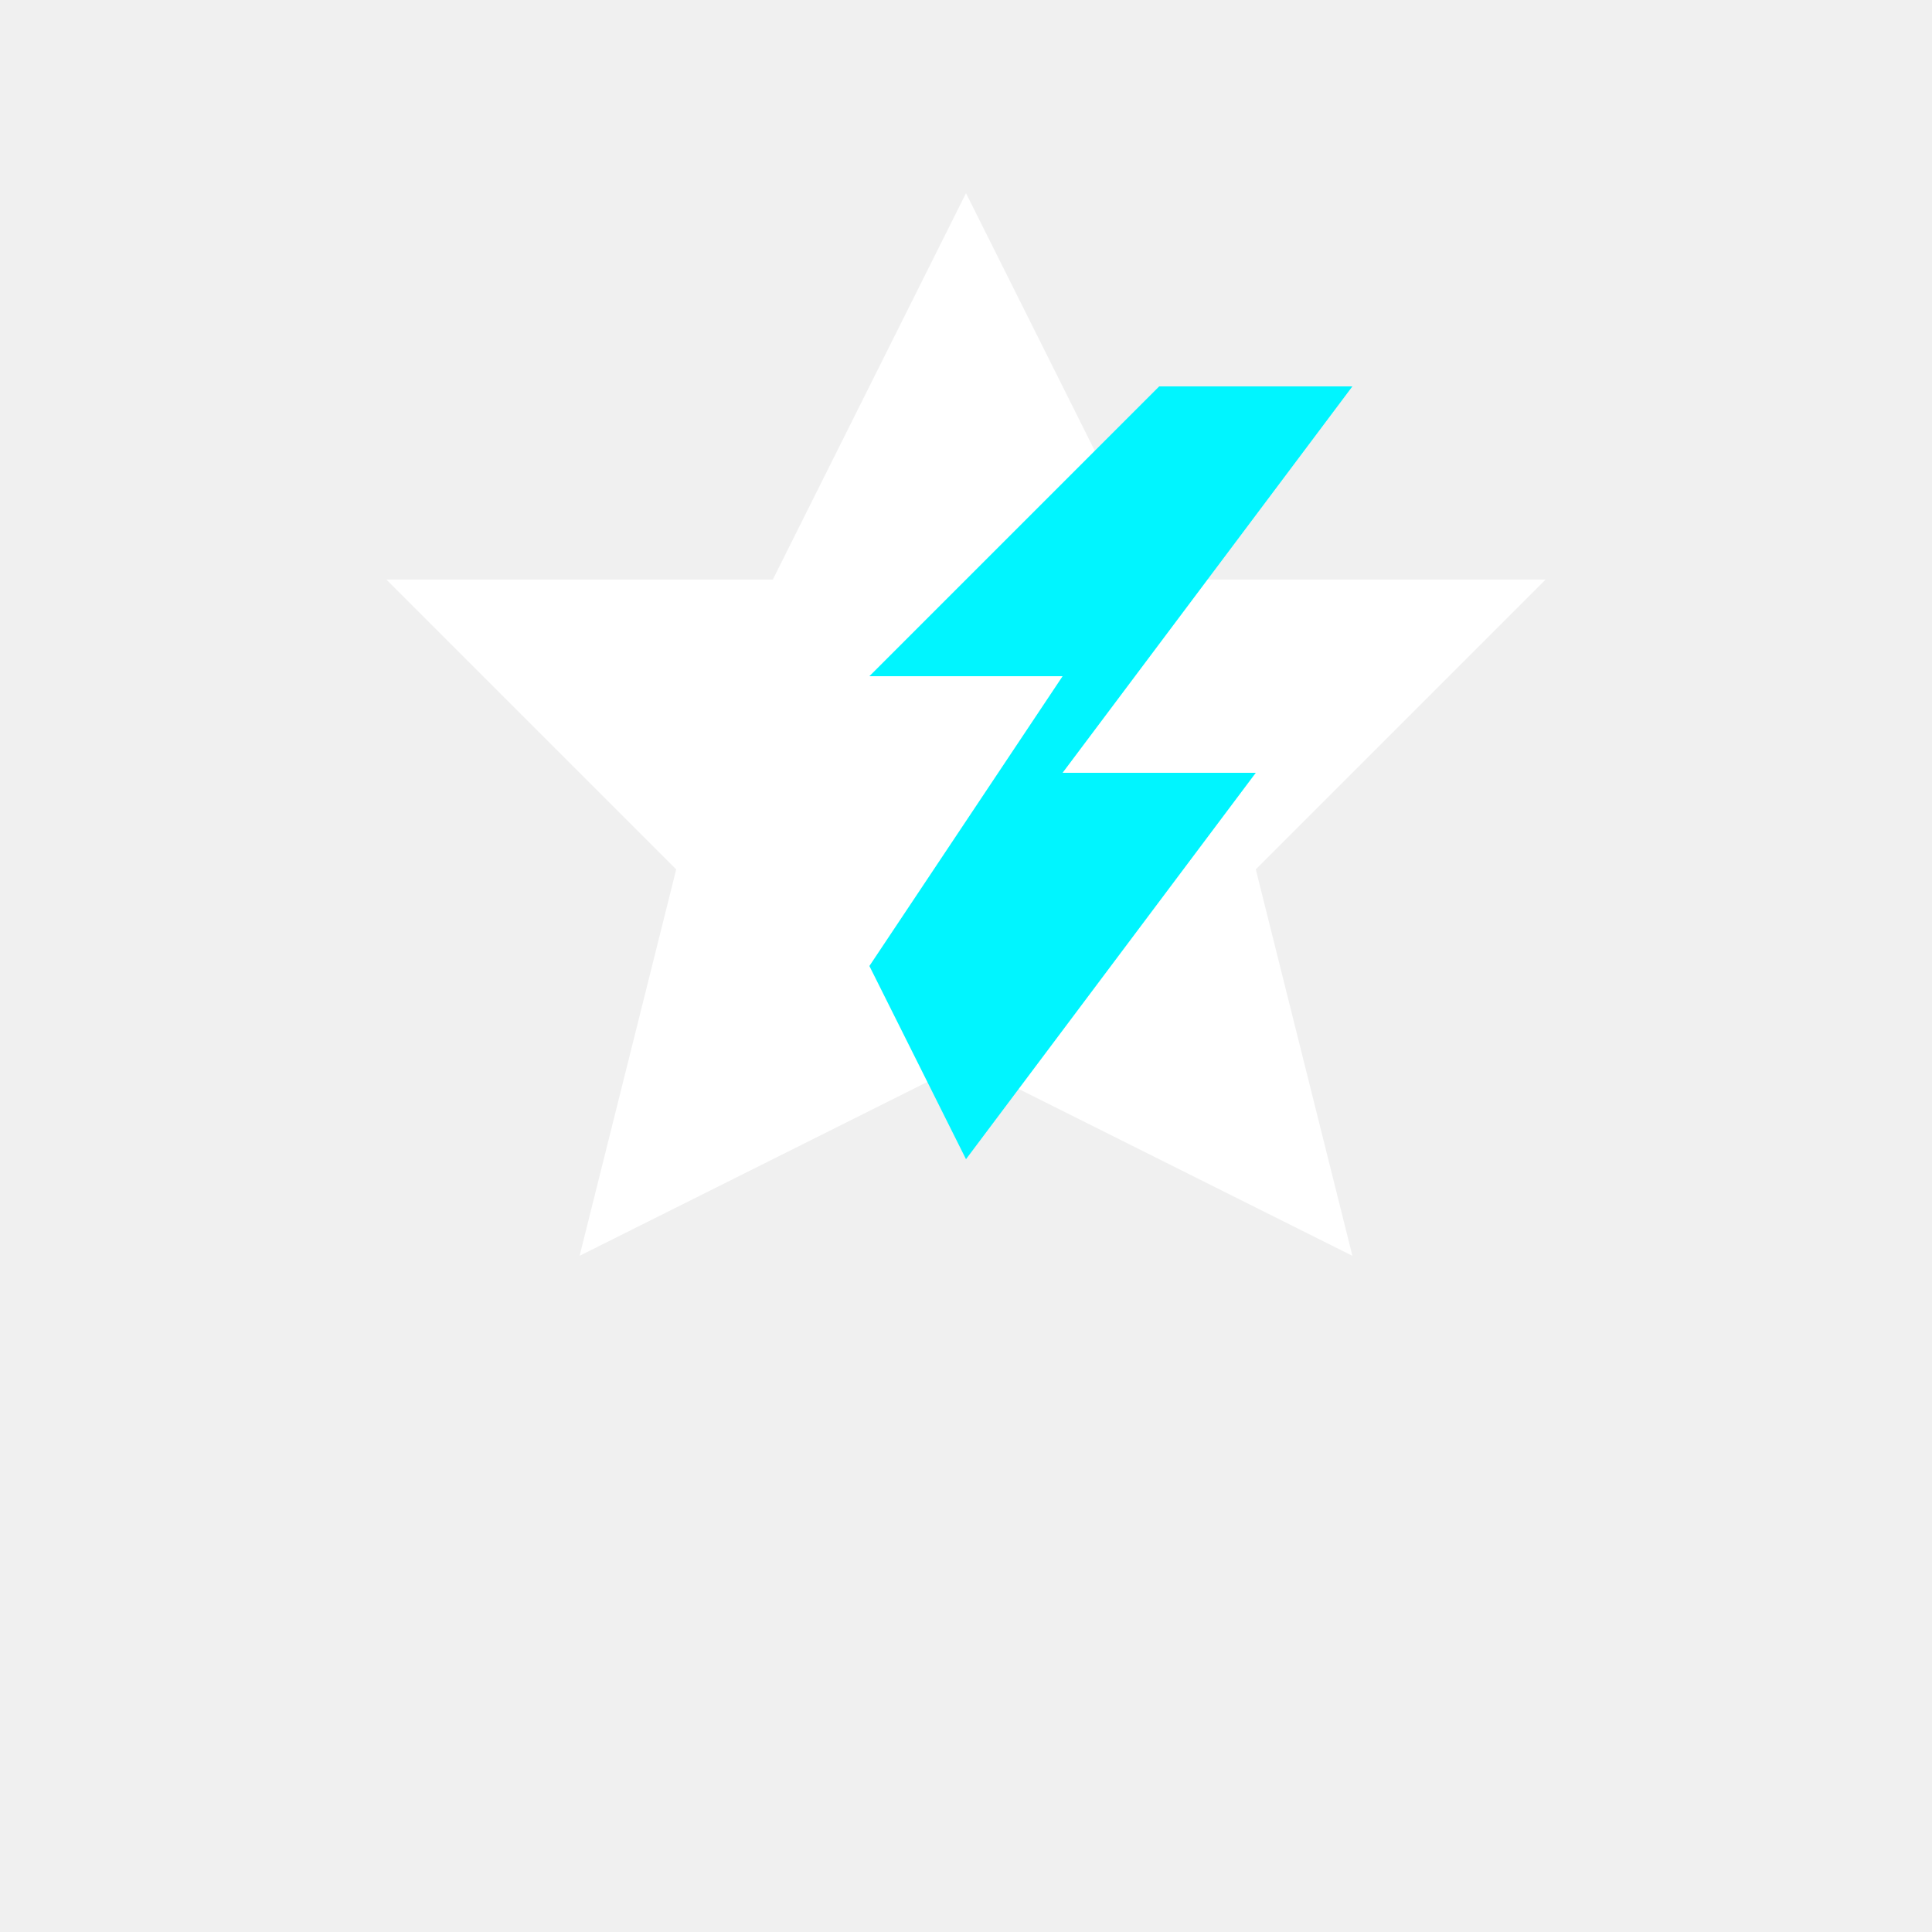
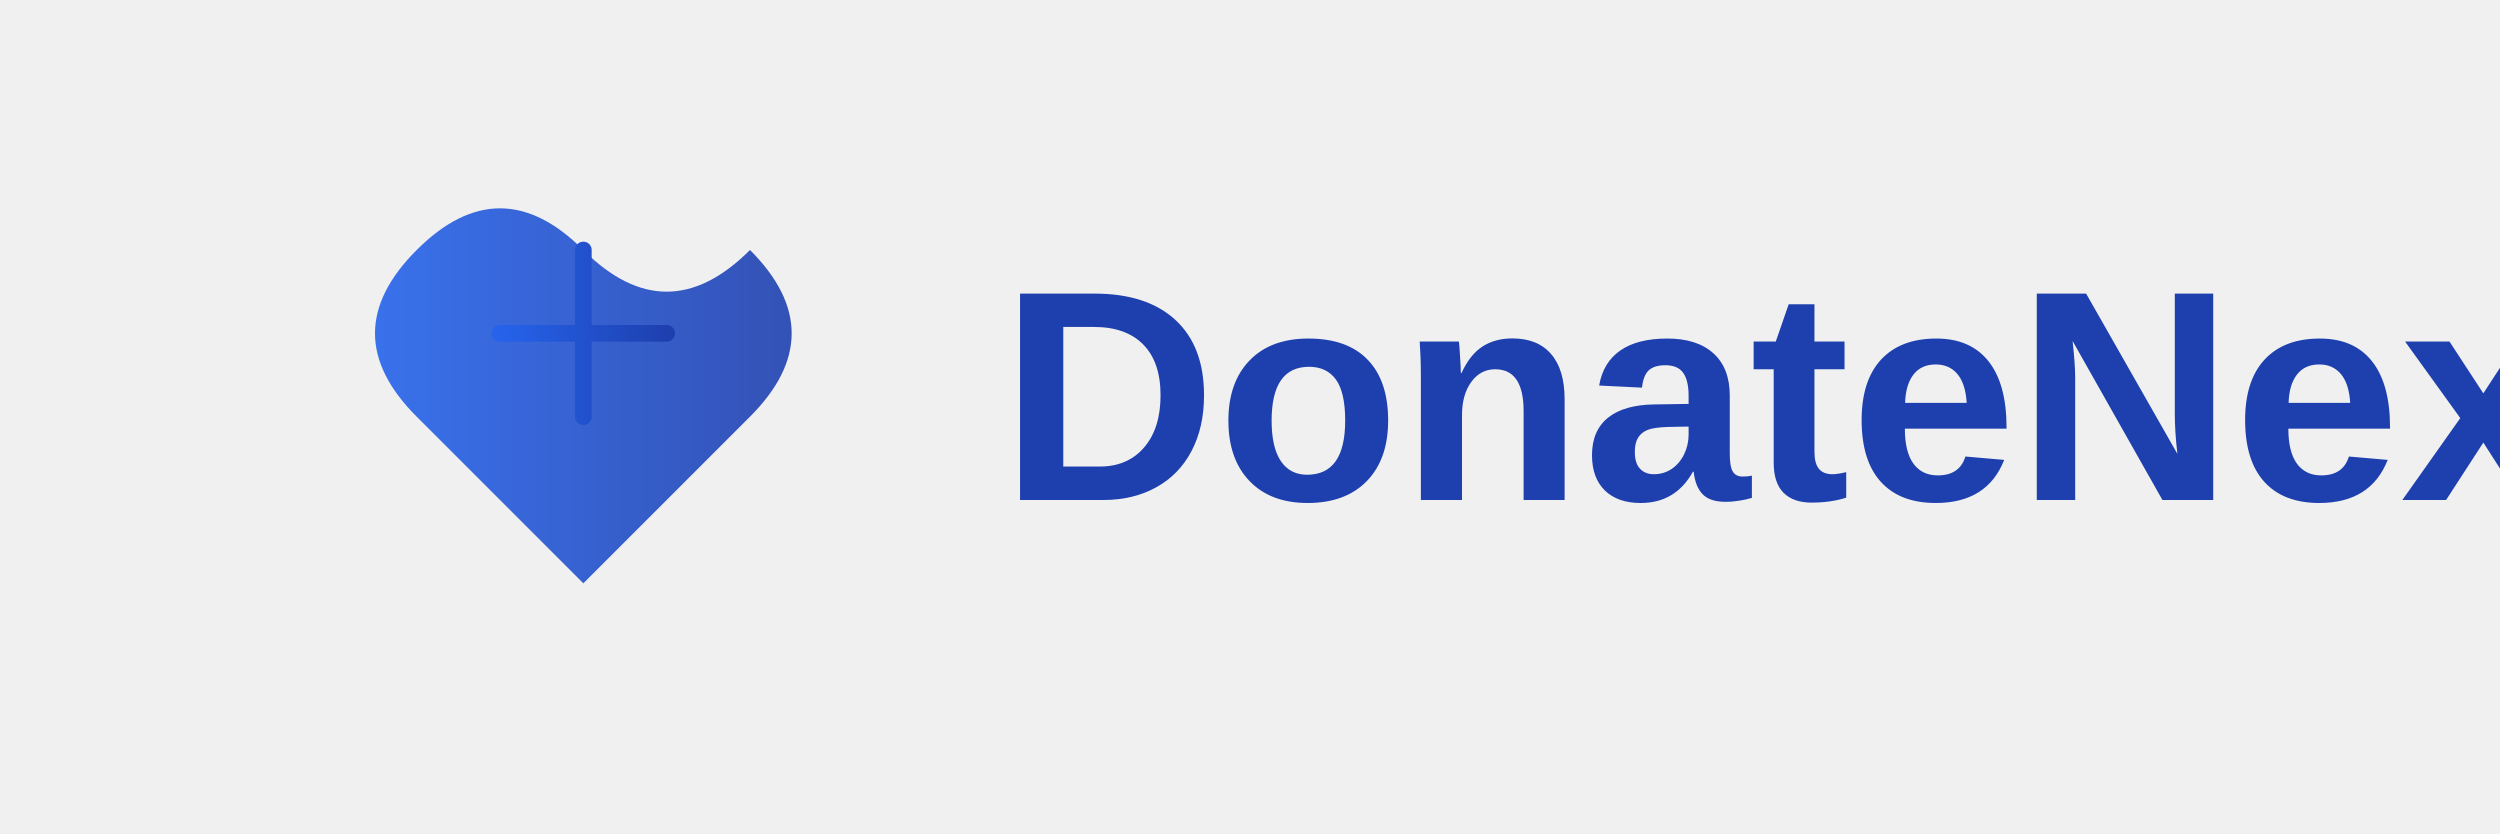
- <svg xmlns="http://www.w3.org/2000/svg" viewBox="0 0 200 200">
-   <polygon points="100,20 120,60 160,60 130,90 140,130 100,110 60,130 70,90 40,60 80,60" fill="white" />
-   <polygon points="120,40 140,40 110,80 130,80 100,120 90,100 110,70 90,70" fill="#00F5FF" />
+ <svg xmlns="http://www.w3.org/2000/svg" viewBox="0 0 300 100" width="300" height="100">
+   <defs>
+     <linearGradient id="gradient" x1="0%" y1="0%" x2="100%" y2="0%">
+       <stop offset="0%" stop-color="#2563eb" />
+       <stop offset="100%" stop-color="#1e40af" />
+     </linearGradient>
+   </defs>
+   <g fill="none" fill-rule="evenodd">
+     <path fill="url(#gradient)" d="M50,30 Q60,20 70,30 T90,30 Q100,40 90,50 L70,70 L50,50 Q40,40 50,30" opacity="0.9" />
+     <path stroke="url(#gradient)" stroke-width="2" d="M60,40 L80,40 M70,30 L70,50" stroke-linecap="round" />
+     <text x="120" y="60" font-family="Arial, sans-serif" font-weight="bold" font-size="36" fill="#1e40af">DonateNex</text>
+   </g>
</svg>
